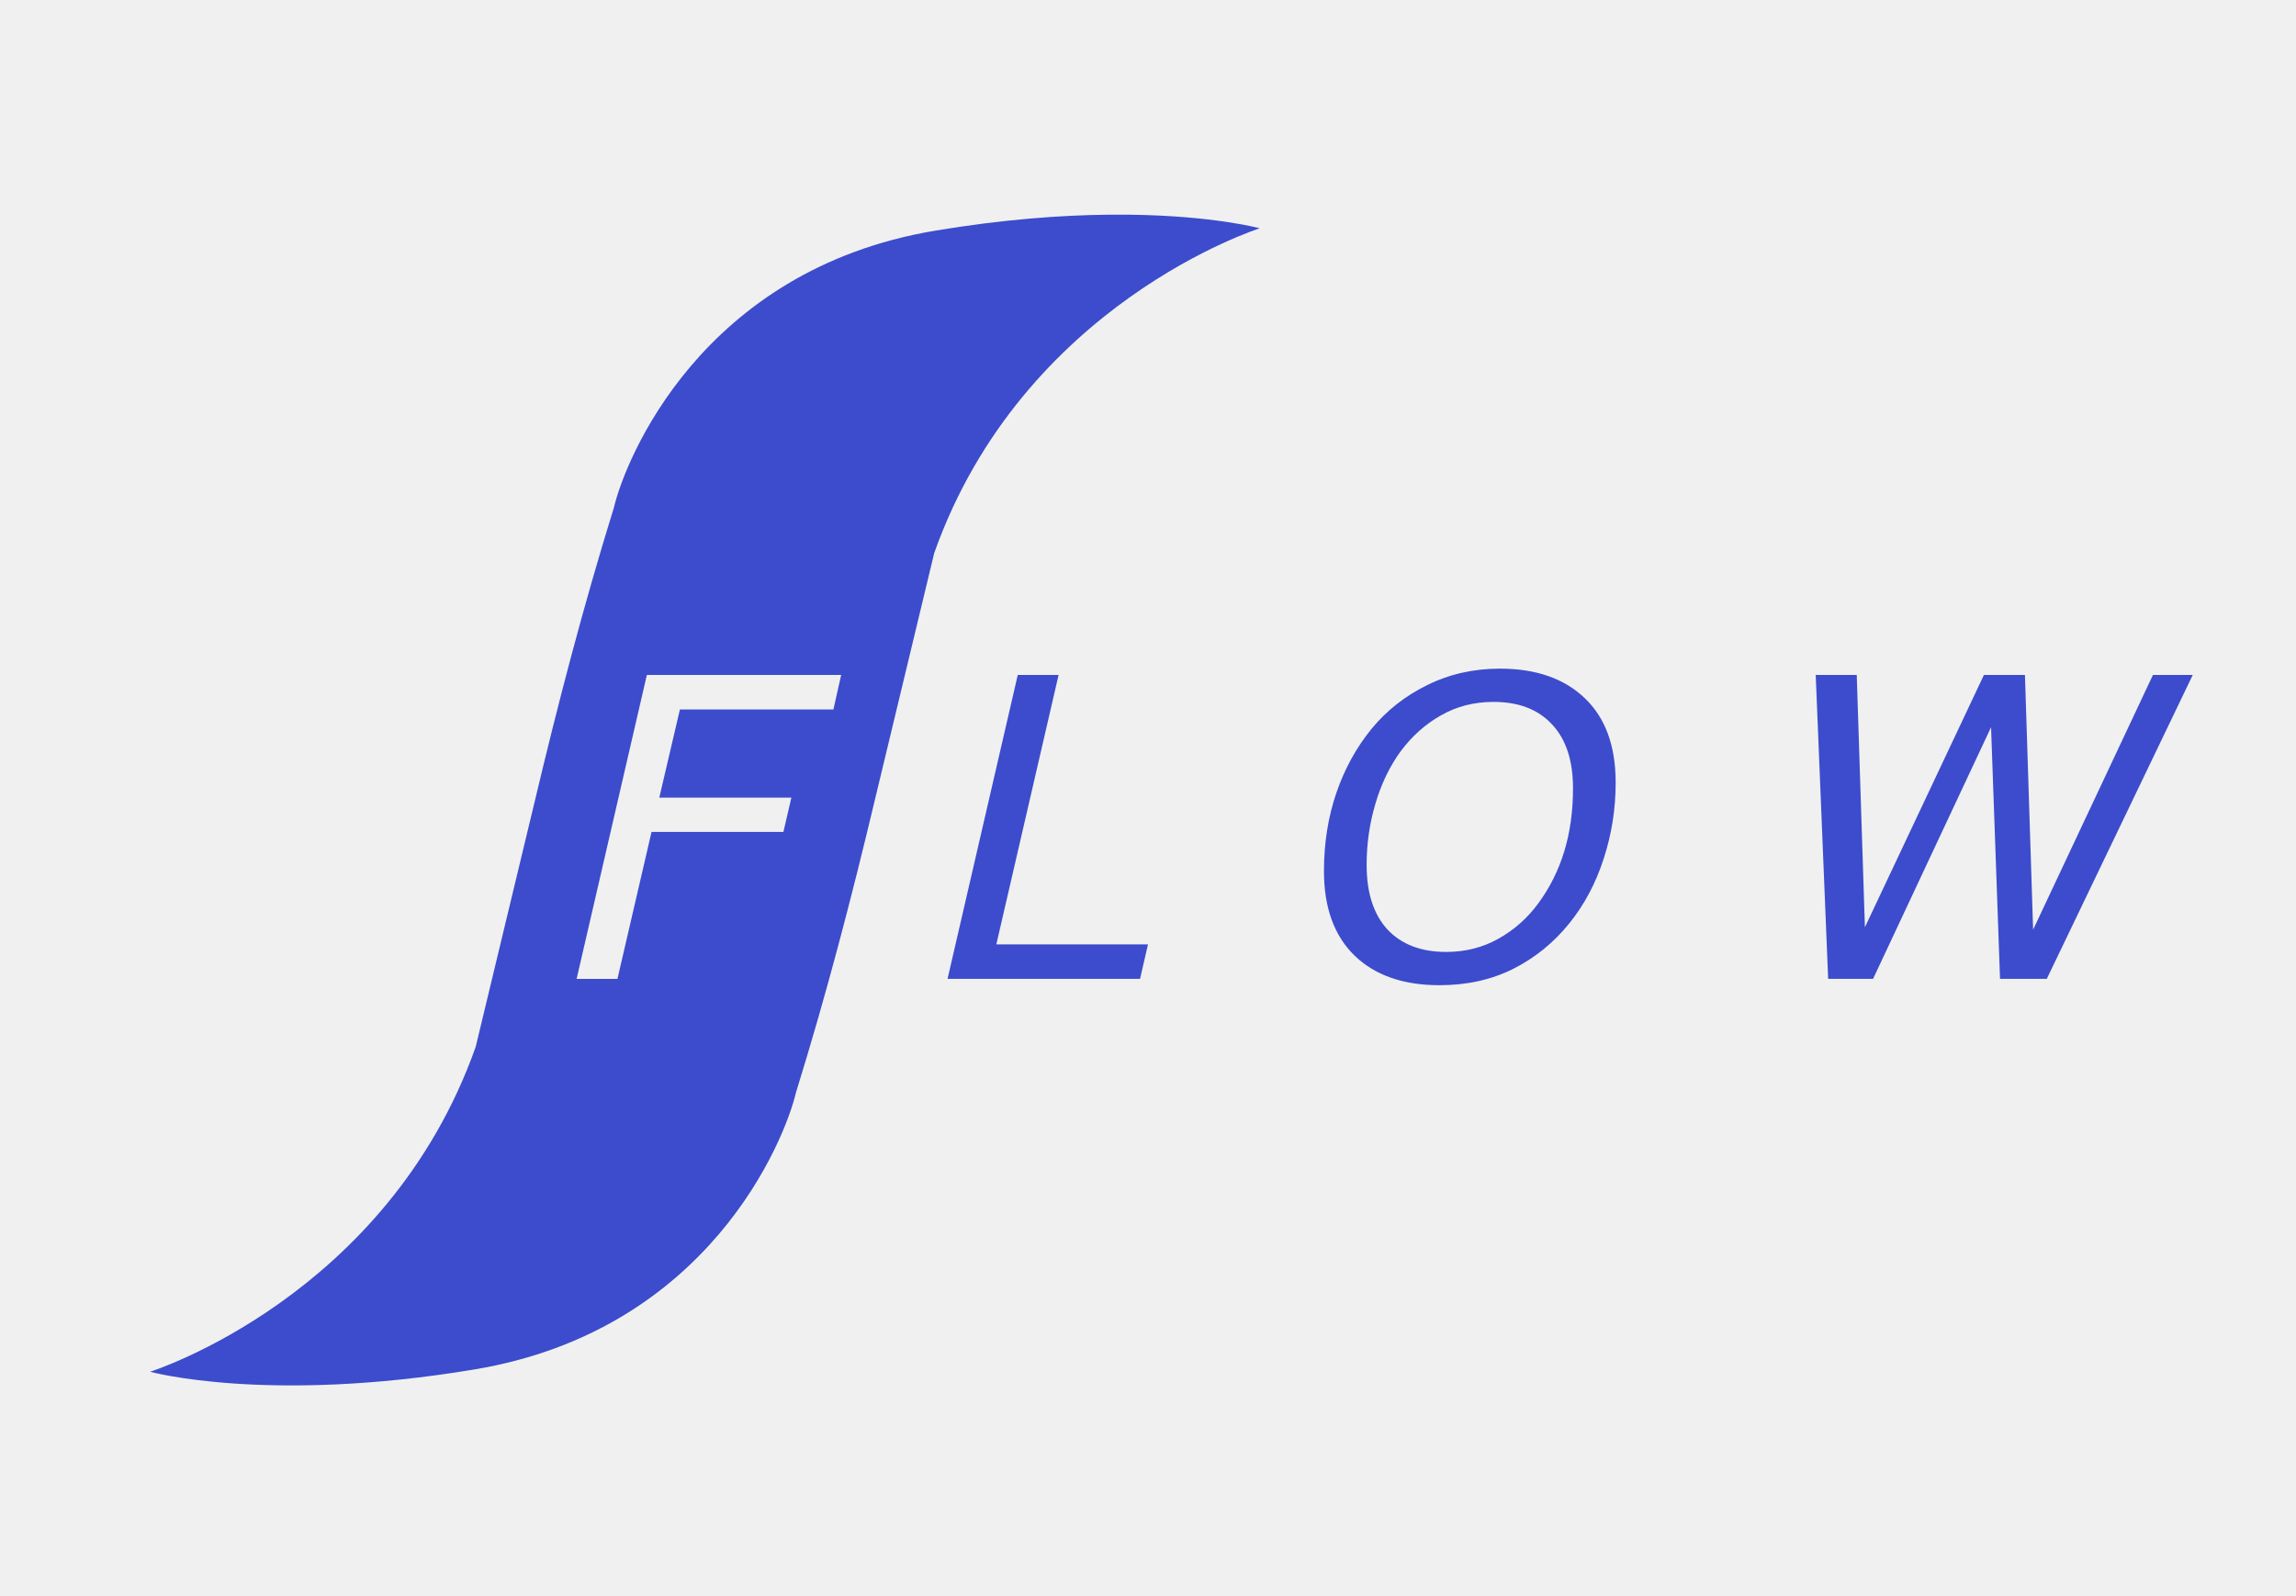
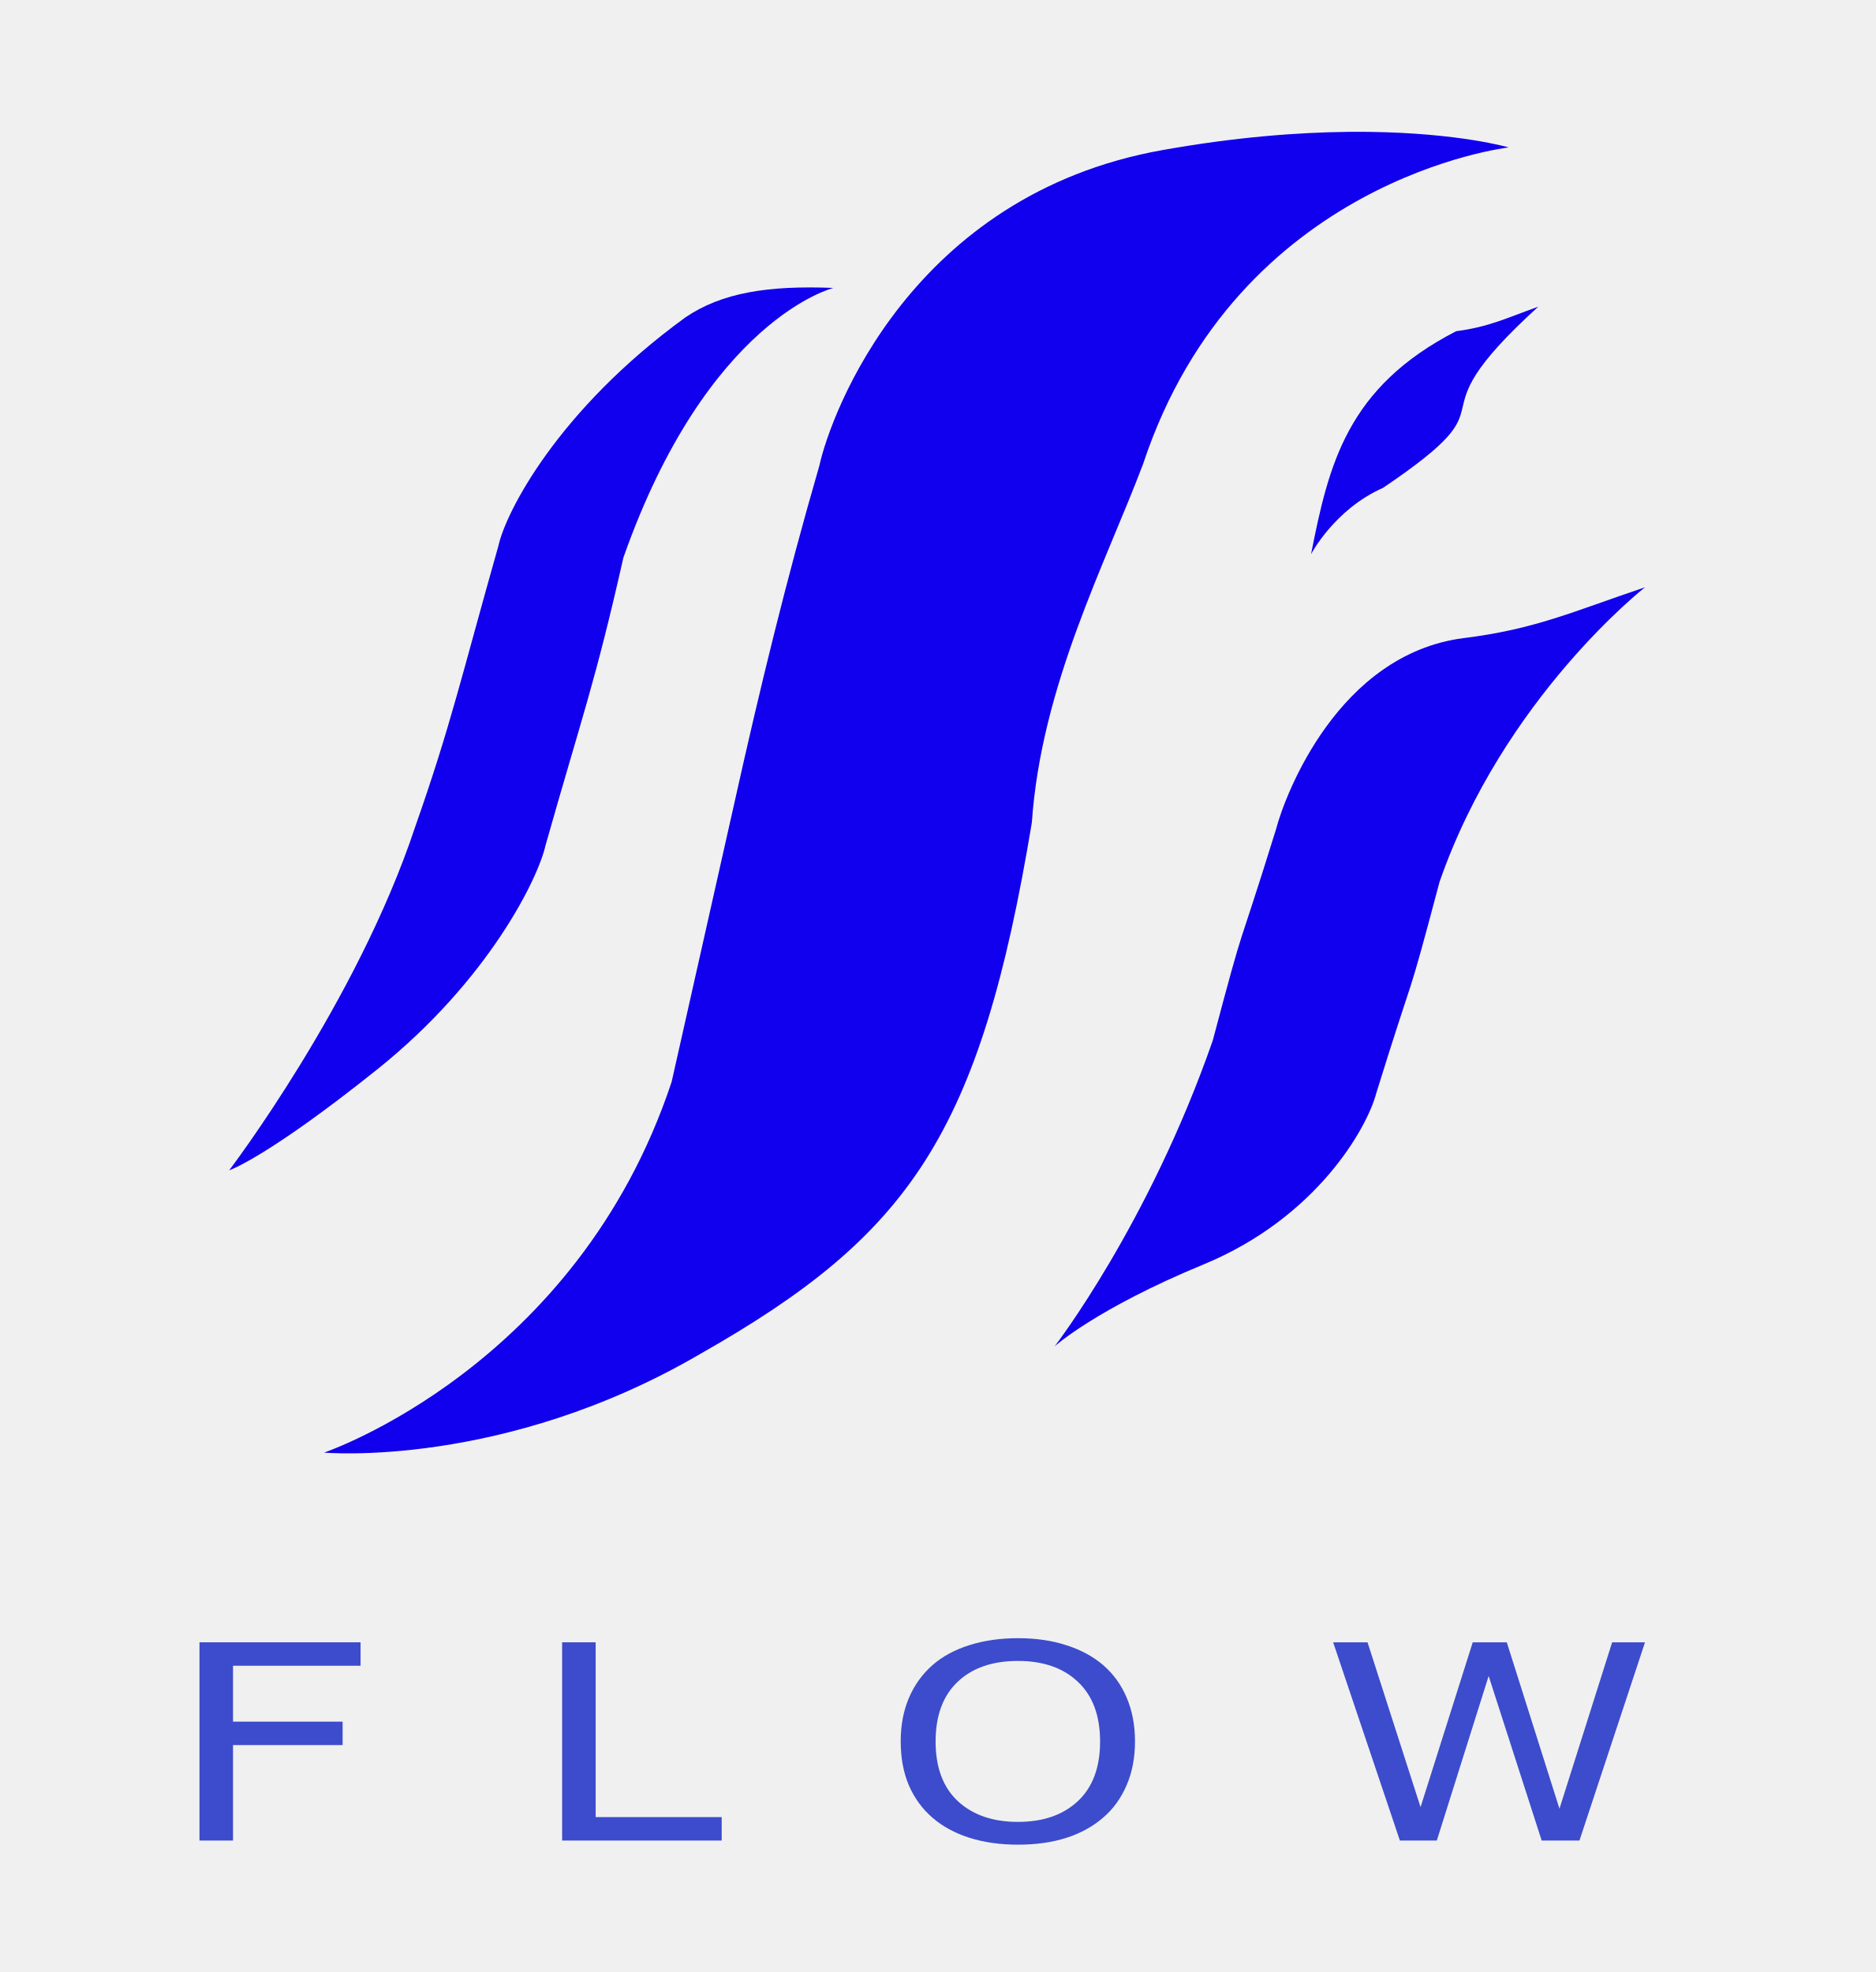
- <svg xmlns="http://www.w3.org/2000/svg" version="1.1" id="svg9" width="263.619" height="183.243" viewBox="0 0 263.619 183.243">
+ <svg xmlns="http://www.w3.org/2000/svg" version="1.1" id="svg9" width="162.43" height="170.809" viewBox="0 0 162.43 170.809">
  <defs id="defs13" />
-   <g id="g15" transform="translate(-86.15457,-147.7695)">
-     <path id="path231-9" style="fill:#3c4ccc;fill-opacity:1;stroke-width:1.064" d="m 213.52,172.42 c -5.472,0.053 -12.167,0.53 -19.975,1.834 -26.935,4.498 -35.631,26.393 -36.896,31.773 -3.534,11.399 -6.425,22.529 -9.061,33.609 -2.305,9.584 -4.71,19.616 -6.818,28.352 -10.181,28.717 -37.379,37.299 -37.379,37.299 0,0 13.456,3.706 37.252,-0.268 26.935,-4.498 35.631,-26.394 36.896,-31.773 3.534,-11.399 6.425,-22.529 9.061,-33.609 2.305,-9.584 4.708,-19.618 6.816,-28.354 10.181,-28.717 37.381,-37.297 37.381,-37.297 0,0 -5.256,-1.449 -15.008,-1.564 -0.731,-0.009 -1.488,-0.009 -2.27,-0.002 z m -53.096,52.855 h 22.312 l -0.891,3.961 h -17.625 l -2.367,10.125 h 15.164 l -0.914,3.938 h -15.141 l -3.914,16.875 h -4.688 z" />
-     <path d="m 217.05,260.173 h -22.102 l 8.062,-34.898 h 4.688 l -7.148,30.938 h 17.414 z" style="font-style:italic;font-size:48px;-inkscape-font-specification:'sans-serif Italic';letter-spacing:15px;fill:#3c4ccc" id="path10705" />
-     <path d="m 271.66,237.626 q 0,4.547 -1.383,8.766 -1.359,4.219 -3.961,7.43 -2.672,3.305 -6.422,5.203 -3.75,1.875 -8.461,1.875 -6.234,0 -9.75,-3.398 -3.516,-3.422 -3.516,-9.703 0,-4.781 1.406,-8.93 1.406,-4.148 4.055,-7.406 2.578,-3.141 6.375,-5.016 3.82,-1.898 8.367,-1.898 6.211,0 9.75,3.398 3.539,3.375 3.539,9.68 z m -8.883,13.875 q 1.969,-2.672 2.977,-5.953 1.008,-3.305 1.008,-7.266 0,-4.781 -2.414,-7.336 -2.391,-2.578 -6.703,-2.578 -3.352,0 -6.047,1.547 -2.695,1.523 -4.641,4.148 -1.875,2.578 -2.883,6 -1.008,3.398 -1.008,7.008 0,4.828 2.391,7.43 2.414,2.578 6.75,2.578 3.305,0 6,-1.523 2.719,-1.523 4.57,-4.055 z" style="font-style:italic;font-size:48px;-inkscape-font-specification:'sans-serif Italic';letter-spacing:15px;fill:#3c4ccc" id="path10707" />
-     <path d="m 337.917,225.275 -16.758,34.898 h -5.367 l -1.031,-28.898 -13.547,28.898 h -5.156 l -1.43,-34.898 h 4.711 l 0.938,28.969 13.664,-28.969 h 4.711 l 0.938,29.25 13.758,-29.25 z" style="font-style:italic;font-size:48px;-inkscape-font-specification:'sans-serif Italic';letter-spacing:15px;fill:#3c4ccc" id="path10709" />
-     <rect style="fill:#ffffff;fill-opacity:0;stroke:none;stroke-width:0.932;stroke-opacity:1" id="rect3304" width="294.709" height="183.243" x="76.538" y="147.769" />
-     <rect style="fill:none;fill-opacity:1;stroke:none;stroke-width:0.962;stroke-opacity:1" id="rect10717" width="263.619" height="183.243" x="86.155" y="147.769" />
+   <g id="g15" transform="translate(-369.9368,-647.5848)">
+     <rect style="fill:none;stroke-width:1.026" id="rect460" width="210.112" height="237.914" x="240.174" y="616.803" />
+     <path id="path231-9-80-1" style="fill:#1100ee;fill-opacity:1;stroke-width:0.886" d="m 486.689,659.007 c -4.406,0.045 -9.798,0.456 -16.085,1.579 -21.691,3.873 -28.693,22.725 -29.712,27.357 -2.846,9.815 -5.174,19.398 -7.296,28.937 -1.856,8.252 -3.793,16.889 -5.491,24.41 -8.199,24.725 -30.101,32.114 -30.101,32.114 0,0 15.547,1.409 32.594,-8.555 18.1,-10.287 24.222,-18.954 28.704,-46.027 0.818,-11.859 6.387,-22.441 9.642,-31.072 8.199,-24.725 31.659,-27.395 31.659,-27.395 0,0 -4.232,-1.248 -12.086,-1.347 -0.589,-0.008 -1.198,-0.008 -1.828,-0.002 z" />
+     <path id="path231-9-80-1-4" style="fill:#1100ee;fill-opacity:1;stroke-width:0.545" d="m 429.298,675.075 c -11.091,8.061 -15.56,16.906 -16.187,19.756 -3.187,11.248 -4.133,15.613 -7.223,24.389 -5.044,15.212 -16.105,29.738 -16.105,29.738 0,0 3.254,-1.088 12.823,-8.745 9.643,-7.717 13.951,-16.562 14.578,-19.412 3.188,-11.248 4.293,-14.065 6.739,-24.907 7.297,-20.718 18.198,-23.37 18.198,-23.37 -5.674,-0.226 -9.675,0.412 -12.823,2.551 z" />
+     <path id="path231-9-80-1-4-1" style="fill:#1100ee;fill-opacity:1;stroke-width:0.506" d="m 496.657,702.86 c -10.824,1.422 -15.42,13.538 -16.208,16.552 -3.671,11.835 -2.436,6.835 -5.479,18.296 -5.548,15.943 -13.692,26.49 -13.692,26.49 0,0 3.569,-3.241 12.902,-7.096 9.796,-4.047 14.164,-11.821 14.952,-14.835 3.672,-11.835 2.435,-6.836 5.478,-18.297 5.548,-15.943 17.794,-25.517 17.794,-25.517 -6.246,2.102 -9.509,3.641 -15.748,4.407 z" />
+     <path id="path231-9-80-1-4-1-3" style="fill:#1100ee;fill-opacity:1;stroke-width:0.236" d="m 496.053,676.271 c -9.47,4.87 -11.042,11.563 -12.572,19.319 0,0 2.019,-3.888 6.232,-5.746 12.17,-8.229 1.695,-5.005 13.448,-15.696 -2.819,1.013 -4.292,1.754 -7.108,2.124 z" />
+     <g aria-label="FLOW" id="text420-9-9" style="font-size:42.667px;letter-spacing:20.08px;fill:#3c4ccc" transform="matrix(0.704191,0,0,0.5534993,205.7385,346.275)">
+       <path d="m 277.519,805.044 h -15.688 v 8.75 h 13.479 v 3.667 h -13.479 v 14.938 h -4.125 v -31.021 h 19.813 z" id="path1585" />
+       <path d="m 321.932,832.399 h -19.625 v -31.021 h 4.125 v 27.354 h 15.5 z" id="path1587" />
+       <path d="m 368.845,804.94 q 1.896,2.083 2.896,5.104 1.021,3.021 1.021,6.854 0,3.833 -1.042,6.875 -1.021,3.021 -2.875,5.042 -1.917,2.104 -4.542,3.167 -2.604,1.062 -5.958,1.062 -3.271,0 -5.958,-1.083 -2.667,-1.083 -4.542,-3.146 -1.875,-2.062 -2.896,-5.062 -1,-3 -1,-6.854 0,-3.792 1,-6.792 1,-3.021 2.917,-5.167 1.833,-2.042 4.542,-3.125 2.729,-1.083 5.938,-1.083 3.333,0 5.979,1.104 2.667,1.083 4.521,3.104 z m -0.375,11.958 q 0,-6.042 -2.708,-9.313 -2.708,-3.292 -7.396,-3.292 -4.729,0 -7.438,3.292 -2.688,3.271 -2.688,9.313 0,6.104 2.75,9.354 2.75,3.229 7.375,3.229 4.625,0 7.354,-3.229 2.75,-3.25 2.75,-9.354 z" id="path1589" />
+       <path d="m 435.488,801.378 -8.063,31.021 h -4.646 l -6.521,-25.75 -6.375,25.75 h -4.542 l -8.208,-31.021 h 4.229 l 6.521,25.792 6.417,-25.792 h 4.188 l 6.479,26.042 6.479,-26.042 z" id="path1591" />
+     </g>
+     <rect style="fill:none;fill-opacity:1;stroke-width:0.96" id="rect1282" width="162.43" height="170.809" x="369.937" y="647.585" />
  </g>
</svg>
